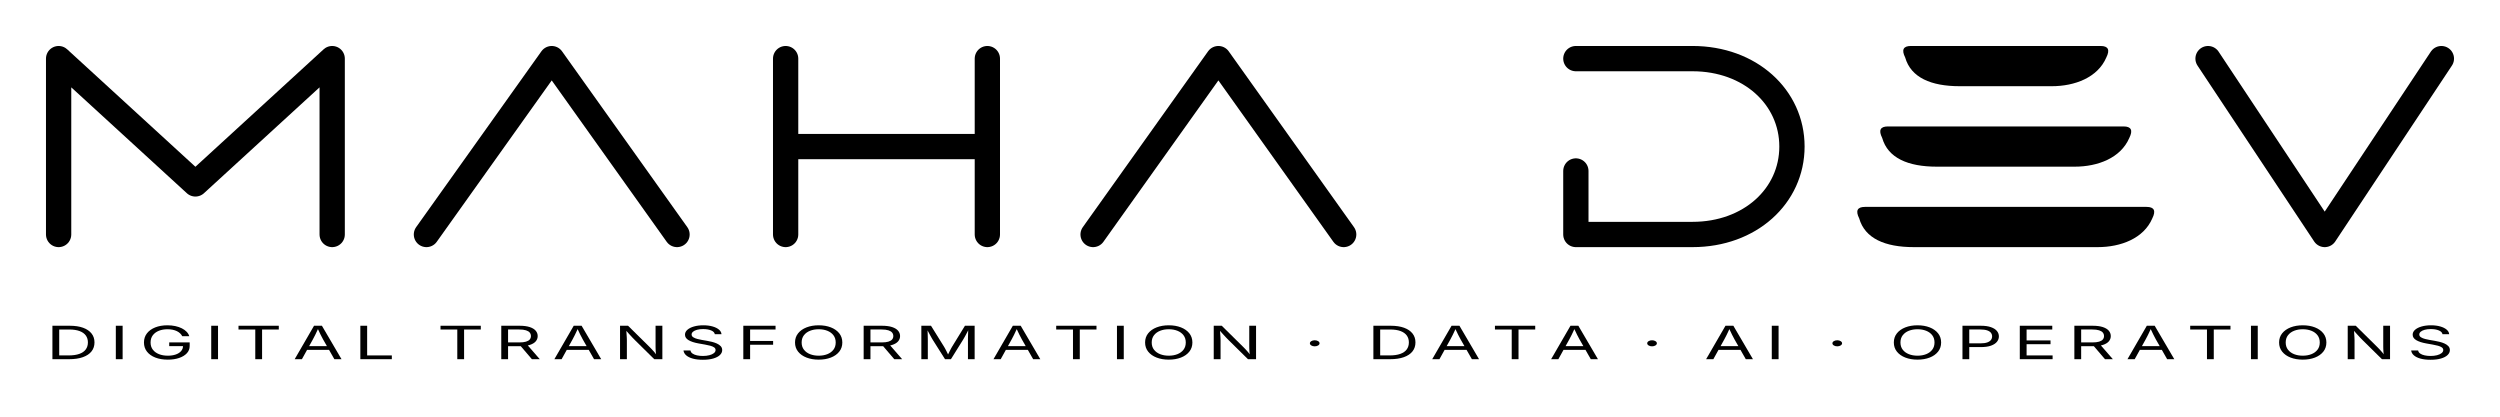
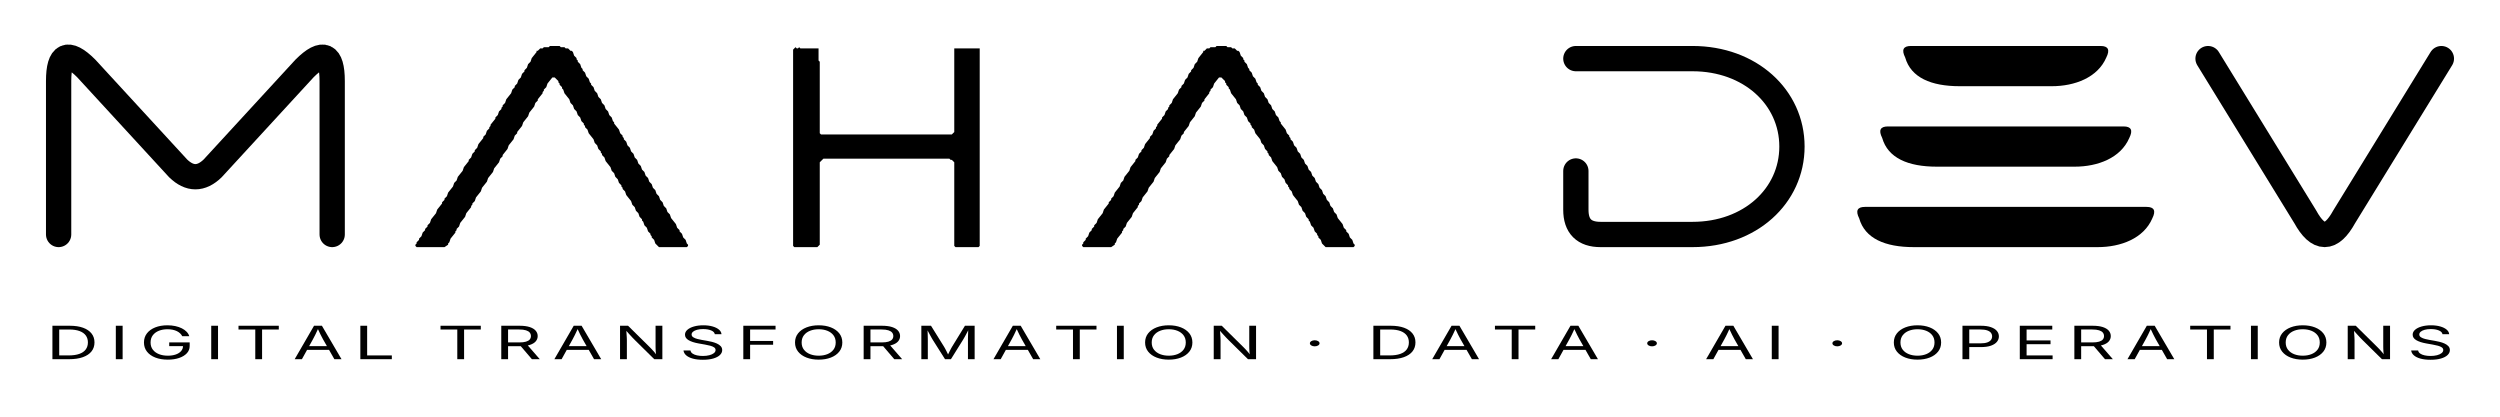
<svg xmlns="http://www.w3.org/2000/svg" width="870" height="145" viewBox="0 0 870 145" role="img" aria-label="MAHA DEV horizontal-descriptor-negro">
  <g transform="translate(16 16) scale(1 1)">
    <g fill="none" stroke="#000000" stroke-width="8.8" stroke-linecap="round" stroke-linejoin="round">
-       <path transform="translate(0 0)" d="M4.4 65.6 V4.4 L52 48 L99.6 4.4 V65.6" />
-       <path transform="translate(128 0)" d="M4.4 65.6 L48 4.4 L91.6 65.6" />
-       <path transform="translate(253 0)" d="M4.4 4.4 V65.6 M74.6 4.4 V65.6 M4.4 35 H74.6" />
-       <path transform="translate(360 0)" d="M4.4 65.6 L48 4.4 L91.6 65.6" />
-       <path transform="translate(528 0)" d="M4.4 4.4 H45 C65 4.4 79.6 17.8 79.6 35 C79.6 52.2 65 65.6 45 65.6 H4.4 V43.5" />
-       <path transform="translate(748 0)" d="M4.4 4.4 L45 65.6 L85.6 4.4" />
+       <path transform="translate(0 0)" d="M4.4 65.6 V12.2 Q4.4 -1.8 14 7.8 L46 42.6 Q52 48.4 58 42.6 L90 7.8 Q99.6 -1.8 99.6 12.2 V65.6" />
+       <path transform="translate(528 0)" d="M4.4 4.4 H45 C65 4.4 79.6 17.8 79.6 35 C79.6 52.2 65 65.6 45 65.6 H13 Q4.4 65.6 4.4 57 V43.5" />
+       <path transform="translate(748 0)" d="M4.4 4.4 L38.2 59.4 Q45 71.8 51.8 59.4 L85.6 4.4" />
+     </g>
+     <g fill="#000000" data-letter-source="alpha">
+       <g transform="translate(128.56 0.4214) scale(0.7 0.7)">
+         <path d="M0.000 98.193 L0.000 98.795 L0.602 99.398 L14.458 99.398 L16.265 98.193 L16.265 97.590 L16.867 96.988 L17.470 95.181 L19.880 92.169 L19.880 91.566 L20.482 90.964 L20.482 90.361 L21.687 89.157 L22.289 87.349 L24.699 84.337 L25.301 82.530 L27.711 79.518 L27.711 78.916 L28.313 78.313 L28.313 77.711 L29.518 76.506 L30.120 74.699 L32.530 71.687 L33.133 69.880 L35.542 66.867 L36.145 65.060 L38.554 62.048 L39.157 60.241 L41.566 57.229 L42.169 55.422 L43.373 54.217 L43.373 53.614 L45.783 50.602 L46.386 48.795 L48.795 45.783 L49.398 43.976 L50.602 42.771 L50.602 42.169 L53.012 39.157 L53.614 37.349 L56.024 34.337 L56.627 32.530 L59.036 29.518 L59.639 27.711 L60.843 26.506 L60.843 25.904 L63.253 22.892 L63.253 22.289 L63.855 21.687 L63.855 21.084 L65.060 19.880 L65.663 18.072 L68.072 15.060 L69.277 15.060 L71.084 16.867 L71.084 17.470 L71.687 18.072 L71.687 18.675 L72.892 19.880 L72.892 20.482 L73.494 21.084 L74.096 22.892 L76.506 25.904 L77.108 27.711 L78.313 28.916 L78.916 30.723 L80.120 31.928 L80.723 33.735 L81.928 34.940 L82.530 36.747 L83.735 37.952 L83.735 38.554 L84.337 39.157 L84.337 39.759 L85.542 40.964 L86.145 42.771 L88.554 45.783 L89.157 47.590 L90.361 48.795 L90.964 50.602 L92.169 51.807 L92.169 52.410 L92.771 53.012 L92.771 53.614 L93.976 54.819 L94.578 56.627 L96.988 59.639 L97.590 61.446 L98.795 62.651 L99.398 64.458 L100.602 65.663 L101.205 67.470 L102.410 68.675 L102.410 69.277 L103.012 69.880 L103.012 70.482 L104.217 71.687 L104.819 73.494 L107.229 76.506 L107.831 78.313 L109.036 79.518 L109.639 81.325 L110.843 82.530 L111.446 84.337 L112.651 85.542 L112.651 86.145 L113.253 86.747 L113.855 88.554 L115.060 89.759 L115.663 91.566 L116.867 92.771 L116.867 93.373 L117.470 93.976 L117.470 94.578 L118.675 95.783 L119.277 97.590 L121.084 99.398 L134.940 99.398 L135.542 98.795 L135.542 98.193 L134.940 97.590 L134.337 95.783 L133.133 94.578 L132.530 92.771 L131.325 91.566 L131.325 90.964 L130.120 89.759 L129.518 87.952 L127.108 84.940 L126.506 83.133 L125.301 81.928 L124.699 80.120 L123.494 78.916 L122.892 77.108 L121.687 75.904 L121.084 74.096 L119.880 72.892 L119.277 71.084 L118.072 69.880 L117.470 68.072 L116.265 66.867 L115.663 65.060 L114.458 63.855 L113.855 62.048 L112.651 60.843 L112.048 59.036 L110.843 57.831 L110.241 56.024 L109.036 54.819 L108.434 53.012 L107.229 51.807 L106.627 50.000 L105.422 48.795 L104.819 46.988 L103.614 45.783 L103.614 45.181 L103.012 44.578 L103.012 43.976 L101.807 42.771 L101.205 40.964 L98.795 37.952 L98.795 37.349 L98.193 36.747 L97.590 34.940 L96.386 33.735 L95.783 31.928 L94.578 30.723 L93.976 28.916 L92.771 27.711 L92.169 25.904 L90.964 24.699 L90.361 22.892 L89.157 21.687 L88.554 19.880 L87.349 18.675 L87.349 18.072 L86.747 17.470 L86.145 15.663 L84.940 14.458 L84.337 12.651 L83.133 11.446 L83.133 10.843 L82.530 10.241 L81.928 8.434 L80.723 7.229 L80.723 6.627 L80.120 6.024 L80.120 5.422 L78.916 4.217 L78.313 2.410 L77.711 1.807 L77.108 1.807 L75.904 0.602 L74.699 0.602 L74.096 0.000 L72.289 0.000 L71.687 -0.602 L66.867 -0.602 L66.265 0.000 L63.855 0.000 L63.253 0.602 L62.048 0.602 L60.843 1.807 L60.241 1.807 L60.241 2.410 L57.831 5.422 L57.229 7.229 L56.024 8.434 L55.422 10.241 L54.217 11.446 L54.217 12.048 L53.012 13.253 L52.410 15.060 L51.205 16.265 L50.602 18.072 L49.398 19.277 L49.398 19.880 L48.193 21.084 L47.590 22.892 L45.181 25.904 L44.578 27.711 L43.373 28.916 L43.373 29.518 L42.771 30.120 L42.771 30.723 L41.566 31.928 L40.964 33.735 L39.759 34.940 L39.759 35.542 L37.349 38.554 L37.349 39.157 L36.747 39.759 L36.747 40.361 L35.542 41.566 L34.940 43.373 L33.735 44.578 L33.735 45.181 L31.325 48.193 L30.723 50.000 L29.518 51.205 L29.518 51.807 L28.313 53.012 L27.711 54.819 L26.506 56.024 L26.506 56.627 L24.096 59.639 L23.494 61.446 L21.084 64.458 L20.482 66.265 L19.277 67.470 L18.675 69.277 L16.265 72.289 L15.663 74.096 L14.458 75.301 L14.458 75.904 L13.253 77.108 L13.253 77.711 L10.843 80.723 L10.241 82.530 L7.831 85.542 L7.229 87.349 L6.024 88.554 L6.024 89.157 L4.819 90.361 L4.819 90.964 L3.614 92.169 L3.012 93.976 L1.807 95.181 L1.807 95.783 L0.602 96.988 L0.602 97.590 Z" />
+       </g>
+       <g transform="translate(360.56 0.4214) scale(0.7 0.7)">
+         <path d="M0.000 98.193 L0.000 98.795 L0.602 99.398 L14.458 99.398 L16.265 98.193 L16.265 97.590 L16.867 96.988 L17.470 95.181 L19.880 92.169 L19.880 91.566 L20.482 90.964 L20.482 90.361 L21.687 89.157 L22.289 87.349 L24.699 84.337 L25.301 82.530 L27.711 79.518 L27.711 78.916 L28.313 78.313 L28.313 77.711 L29.518 76.506 L30.120 74.699 L32.530 71.687 L33.133 69.880 L35.542 66.867 L36.145 65.060 L38.554 62.048 L39.157 60.241 L41.566 57.229 L42.169 55.422 L43.373 54.217 L43.373 53.614 L45.783 50.602 L46.386 48.795 L48.795 45.783 L49.398 43.976 L50.602 42.771 L50.602 42.169 L53.012 39.157 L53.614 37.349 L56.024 34.337 L56.627 32.530 L59.036 29.518 L59.639 27.711 L60.843 26.506 L60.843 25.904 L63.253 22.892 L63.253 22.289 L63.855 21.687 L63.855 21.084 L65.060 19.880 L65.663 18.072 L68.072 15.060 L69.277 15.060 L71.084 16.867 L71.084 17.470 L71.687 18.072 L71.687 18.675 L72.892 19.880 L72.892 20.482 L73.494 21.084 L74.096 22.892 L76.506 25.904 L77.108 27.711 L78.313 28.916 L78.916 30.723 L80.120 31.928 L80.723 33.735 L81.928 34.940 L82.530 36.747 L83.735 37.952 L83.735 38.554 L84.337 39.157 L84.337 39.759 L85.542 40.964 L86.145 42.771 L88.554 45.783 L89.157 47.590 L90.361 48.795 L90.964 50.602 L92.169 51.807 L92.169 52.410 L92.771 53.012 L92.771 53.614 L93.976 54.819 L94.578 56.627 L96.988 59.639 L97.590 61.446 L98.795 62.651 L99.398 64.458 L100.602 65.663 L101.205 67.470 L102.410 68.675 L102.410 69.277 L103.012 69.880 L103.012 70.482 L104.217 71.687 L104.819 73.494 L107.229 76.506 L107.831 78.313 L109.036 79.518 L109.639 81.325 L110.843 82.530 L111.446 84.337 L112.651 85.542 L112.651 86.145 L113.253 86.747 L113.855 88.554 L115.060 89.759 L115.663 91.566 L116.867 92.771 L116.867 93.373 L117.470 93.976 L117.470 94.578 L118.675 95.783 L119.277 97.590 L121.084 99.398 L134.940 99.398 L135.542 98.795 L135.542 98.193 L134.940 97.590 L134.337 95.783 L133.133 94.578 L132.530 92.771 L131.325 91.566 L131.325 90.964 L130.120 89.759 L129.518 87.952 L127.108 84.940 L126.506 83.133 L125.301 81.928 L124.699 80.120 L123.494 78.916 L122.892 77.108 L121.687 75.904 L121.084 74.096 L119.880 72.892 L119.277 71.084 L118.072 69.880 L117.470 68.072 L116.265 66.867 L115.663 65.060 L114.458 63.855 L113.855 62.048 L112.651 60.843 L112.048 59.036 L110.843 57.831 L110.241 56.024 L109.036 54.819 L108.434 53.012 L107.229 51.807 L106.627 50.000 L105.422 48.795 L104.819 46.988 L103.614 45.783 L103.614 45.181 L103.012 44.578 L103.012 43.976 L101.807 42.771 L101.205 40.964 L98.795 37.952 L98.795 37.349 L98.193 36.747 L97.590 34.940 L96.386 33.735 L95.783 31.928 L94.578 30.723 L93.976 28.916 L92.771 27.711 L92.169 25.904 L90.964 24.699 L90.361 22.892 L89.157 21.687 L88.554 19.880 L87.349 18.675 L87.349 18.072 L86.747 17.470 L86.145 15.663 L84.940 14.458 L84.337 12.651 L83.133 11.446 L83.133 10.843 L82.530 10.241 L81.928 8.434 L80.723 7.229 L80.723 6.627 L80.120 6.024 L80.120 5.422 L78.916 4.217 L78.313 2.410 L77.711 1.807 L77.108 1.807 L75.904 0.602 L74.699 0.602 L74.096 0.000 L72.289 0.000 L71.687 -0.602 L66.867 -0.602 L66.265 0.000 L63.855 0.000 L63.253 0.602 L62.048 0.602 L60.843 1.807 L60.241 1.807 L60.241 2.410 L57.831 5.422 L57.229 7.229 L56.024 8.434 L55.422 10.241 L54.217 11.446 L54.217 12.048 L53.012 13.253 L52.410 15.060 L51.205 16.265 L50.602 18.072 L49.398 19.277 L49.398 19.880 L48.193 21.084 L47.590 22.892 L45.181 25.904 L44.578 27.711 L43.373 28.916 L43.373 29.518 L42.771 30.120 L42.771 30.723 L41.566 31.928 L40.964 33.735 L39.759 34.940 L39.759 35.542 L37.349 38.554 L37.349 39.157 L36.747 39.759 L36.747 40.361 L35.542 41.566 L34.940 43.373 L33.735 44.578 L33.735 45.181 L31.325 48.193 L30.723 50.000 L29.518 51.205 L29.518 51.807 L28.313 53.012 L27.711 54.819 L26.506 56.024 L26.506 56.627 L24.096 59.639 L23.494 61.446 L21.084 64.458 L20.482 66.265 L19.277 67.470 L18.675 69.277 L16.265 72.289 L15.663 74.096 L14.458 75.301 L14.458 75.904 L13.253 77.108 L13.253 77.711 L10.843 80.723 L10.241 82.530 L7.831 85.542 L7.229 87.349 L6.024 88.554 L6.024 89.157 L4.819 90.361 L4.819 90.964 L3.614 92.169 L3.012 93.976 L1.807 95.181 L1.807 95.783 L0.602 96.988 L0.602 97.590 Z" />
+       </g>
+       <g transform="translate(260 0.4214) scale(0.7 0.7)">
+         <path transform="translate(-445.783 0)" d="M446.988 0.000 L445.783 1.205 L445.783 98.795 L446.386 99.398 L457.831 99.398 L459.036 98.193 L459.036 57.229 L460.843 55.422 L523.494 55.422 L524.096 56.024 L524.699 56.024 L525.904 57.229 L525.904 98.795 L526.506 99.398 L537.952 99.398 L538.554 98.795 L538.554 0.602 L525.904 0.602 L525.904 42.169 L524.699 43.373 L459.639 43.373 L459.036 42.771 L459.036 7.229 L458.434 6.627 L458.434 0.602 L449.398 0.602 L448.795 0.000 L448.193 0.602 L447.590 0.602 Z " />
+       </g>
    </g>
    <g transform="translate(630 0) scale(1 1)">
      <g fill="#000000">
        <path d="M19 0 H85 Q89 0 87 4 C84 11 76 14 68 14 H36 C26 14 19 11 17 4 Q15 0 19 0 Z" />
        <path d="M11 28 H93 Q97 28 95 32 C92 39 84 42 76 42 H28 C18 42 11 39 9 32 Q7 28 11 28 Z" />
        <path d="M3 56 H101 Q105 56 103 60 C100 67 92 70 84 70 H20 C10 70 3 67 1 60 Q-1 56 3 56 Z" />
      </g>
    </g>
  </g>
  <g transform="translate(16 125) scale(1.593572 1)">
    <path fill="#000000" transform="translate(0.000 0) scale(0.0078125 -0.0078125)" d="M645 0H285V168H633Q815 168 934.5 237.5Q1054 307 1113.0 437.0Q1172 567 1172 748Q1172 927 1113.5 1055.5Q1055 1184 939.5 1253.0Q824 1322 651 1322H277V1490H664Q882 1490 1036.5 1401.0Q1191 1312 1273.5 1145.5Q1356 979 1356 748Q1356 515 1273.0 347.5Q1190 180 1031.0 90.0Q872 0 645 0ZM370 1490V0H180V1490Z" />
    <path fill="#000000" transform="translate(13.847 0) scale(0.0078125 -0.0078125)" d="M370 1490V0H180V1490Z" />
    <path fill="#000000" transform="translate(20.444 0) scale(0.0078125 -0.0078125)" d="M789 -20Q590 -20 440.0 73.0Q290 166 206.0 337.5Q122 509 122 744Q122 981 206.0 1152.5Q290 1324 438.0 1417.0Q586 1510 777 1510Q895 1510 997.5 1475.0Q1100 1440 1181.0 1375.0Q1262 1310 1315.5 1220.5Q1369 1131 1389 1023H1193Q1170 1095 1132.0 1152.0Q1094 1209 1041.5 1250.0Q989 1291 923.0 1312.5Q857 1334 778 1334Q647 1334 540.0 1266.5Q433 1199 370.0 1067.5Q307 936 307 744Q307 554 370.5 423.0Q434 292 543.0 224.0Q652 156 789 156Q915 156 1011.0 209.5Q1107 263 1160.5 361.5Q1214 460 1214 594L1271 583H828V749H1400V586Q1400 401 1321.0 265.0Q1242 129 1104.5 54.5Q967 -20 789 -20Z" />
    <path fill="#000000" transform="translate(34.681 0) scale(0.0078125 -0.0078125)" d="M370 1490V0H180V1490Z" />
    <path fill="#000000" transform="translate(41.278 0) scale(0.0078125 -0.0078125)" d="M98 1322V1490H1224V1322H757V0H567V1322Z" />
    <path fill="#000000" transform="translate(53.906 0) scale(0.0078125 -0.0078125)" d="M52 0 593 1490H813L1361 0H1161L845 884Q816 966 777.5 1088.5Q739 1211 684 1401H720Q666 1209 626.5 1084.5Q587 960 561 884L254 0ZM324 416V582H1089V416Z" />
    <path fill="#000000" transform="translate(67.245 0) scale(0.0078125 -0.0078125)" d="M180 0V1490H370V168H1060V0Z" />
    <path fill="#000000" transform="translate(78.592 0) scale(0.0078125 -0.0078125)" d="" />
    <path fill="#000000" transform="translate(85.392 0) scale(0.0078125 -0.0078125)" d="M98 1322V1490H1224V1322H757V0H567V1322Z" />
    <path fill="#000000" transform="translate(98.020 0) scale(0.0078125 -0.0078125)" d="M180 0V1490H690Q864 1490 976.5 1430.5Q1089 1371 1143.5 1267.0Q1198 1163 1198 1030Q1198 897 1143.5 795.0Q1089 693 977.0 635.5Q865 578 691 578H286V747H682Q800 747 871.5 781.5Q943 816 976.0 879.5Q1009 943 1009 1030Q1009 1119 976.0 1184.5Q943 1250 871.0 1286.5Q799 1323 680 1323H370V0ZM1036 0 676 671H890L1256 0Z" />
    <path fill="#000000" transform="translate(110.617 0) scale(0.0078125 -0.0078125)" d="M52 0 593 1490H813L1361 0H1161L845 884Q816 966 777.5 1088.5Q739 1211 684 1401H720Q666 1209 626.5 1084.5Q587 960 561 884L254 0ZM324 416V582H1089V416Z" />
    <path fill="#000000" transform="translate(123.956 0) scale(0.0078125 -0.0078125)" d="M180 0V1490H404L1010 537Q1034 500 1068.0 442.0Q1102 384 1141.5 311.0Q1181 238 1219 155H1192Q1183 241 1179.0 319.5Q1175 398 1174.0 464.0Q1173 530 1173 576V1490H1363V0H1137L597 848Q560 907 522.5 969.5Q485 1032 437.0 1117.5Q389 1203 318 1329H353Q358 1218 362.0 1124.0Q366 1030 368.5 960.0Q371 890 371 850V0Z" />
    <path fill="#000000" transform="translate(138.311 0) scale(0.0078125 -0.0078125)" d="M657 -26Q496 -26 377.5 26.0Q259 78 192.0 171.5Q125 265 116 390H311Q319 306 368.0 251.5Q417 197 493.5 170.5Q570 144 657 144Q758 144 838.5 177.0Q919 210 966.0 270.0Q1013 330 1013 409Q1013 481 972.5 526.0Q932 571 865.0 600.0Q798 629 718 651L538 702Q358 753 258.0 848.0Q158 943 158 1091Q158 1217 226.0 1311.5Q294 1406 410.0 1458.0Q526 1510 670 1510Q817 1510 930.0 1458.0Q1043 1406 1108.5 1316.5Q1174 1227 1178 1114H992Q979 1223 888.0 1282.5Q797 1342 664 1342Q568 1342 495.5 1310.5Q423 1279 383.0 1224.5Q343 1170 343 1100Q343 1022 391.5 974.5Q440 927 506.5 900.5Q573 874 627 859L776 818Q836 802 908.5 774.0Q981 746 1047.0 699.5Q1113 653 1155.5 581.5Q1198 510 1198 406Q1198 284 1134.5 186.0Q1071 88 950.0 31.0Q829 -26 657 -26Z" />
    <path fill="#000000" transform="translate(150.877 0) scale(0.0078125 -0.0078125)" d="M180 0V1490H1081V1322H370V812H1013V644H370V0Z" />
    <path fill="#000000" transform="translate(162.622 0) scale(0.0078125 -0.0078125)" d="M784 -20Q593 -20 443.5 72.5Q294 165 208.0 336.5Q122 508 122 744Q122 981 208.0 1152.5Q294 1324 443.5 1417.0Q593 1510 784 1510Q975 1510 1124.0 1417.0Q1273 1324 1358.5 1152.5Q1444 981 1444 744Q1444 508 1358.5 336.5Q1273 165 1124.0 72.5Q975 -20 784 -20ZM784 156Q917 156 1024.5 223.5Q1132 291 1195.5 422.5Q1259 554 1259 744Q1259 936 1195.5 1067.5Q1132 1199 1024.5 1266.5Q917 1334 784 1334Q650 1334 542.0 1266.0Q434 1198 370.5 1066.5Q307 935 307 744Q307 554 370.5 423.0Q434 292 542.0 224.0Q650 156 784 156Z" />
    <path fill="#000000" transform="translate(177.156 0) scale(0.0078125 -0.0078125)" d="M180 0V1490H690Q864 1490 976.5 1430.5Q1089 1371 1143.5 1267.0Q1198 1163 1198 1030Q1198 897 1143.5 795.0Q1089 693 977.0 635.5Q865 578 691 578H286V747H682Q800 747 871.5 781.5Q943 816 976.0 879.5Q1009 943 1009 1030Q1009 1119 976.0 1184.5Q943 1250 871.0 1286.5Q799 1323 680 1323H370V0ZM1036 0 676 671H890L1256 0Z" />
    <path fill="#000000" transform="translate(189.753 0) scale(0.0078125 -0.0078125)" d="M180 0V1490H450L817 550Q830 517 846.5 467.5Q863 418 881.5 360.0Q900 302 917.0 244.5Q934 187 947 138H905Q919 184 936.0 240.5Q953 297 971.5 355.5Q990 414 1007.0 465.0Q1024 516 1037 550L1399 1490H1670V0H1483V851Q1483 897 1483.5 956.0Q1484 1015 1485.5 1080.0Q1487 1145 1488.5 1212.0Q1490 1279 1491 1342H1507Q1486 1273 1462.5 1201.5Q1439 1130 1416.5 1063.5Q1394 997 1374.0 942.0Q1354 887 1340 851L1007 0H842L504 851Q490 886 471.0 939.5Q452 993 429.5 1058.5Q407 1124 383.0 1196.5Q359 1269 334 1342H352Q354 1286 355.5 1221.0Q357 1156 358.0 1089.5Q359 1023 360.0 961.5Q361 900 361 851V0Z" />
    <path fill="#000000" transform="translate(206.506 0) scale(0.0078125 -0.0078125)" d="M52 0 593 1490H813L1361 0H1161L845 884Q816 966 777.5 1088.5Q739 1211 684 1401H720Q666 1209 626.5 1084.5Q587 960 561 884L254 0ZM324 416V582H1089V416Z" />
    <path fill="#000000" transform="translate(219.845 0) scale(0.0078125 -0.0078125)" d="M98 1322V1490H1224V1322H757V0H567V1322Z" />
    <path fill="#000000" transform="translate(232.473 0) scale(0.0078125 -0.0078125)" d="M370 1490V0H180V1490Z" />
    <path fill="#000000" transform="translate(239.070 0) scale(0.0078125 -0.0078125)" d="M784 -20Q593 -20 443.5 72.5Q294 165 208.0 336.5Q122 508 122 744Q122 981 208.0 1152.5Q294 1324 443.5 1417.0Q593 1510 784 1510Q975 1510 1124.0 1417.0Q1273 1324 1358.5 1152.5Q1444 981 1444 744Q1444 508 1358.5 336.5Q1273 165 1124.0 72.5Q975 -20 784 -20ZM784 156Q917 156 1024.5 223.5Q1132 291 1195.5 422.5Q1259 554 1259 744Q1259 936 1195.5 1067.5Q1132 1199 1024.5 1266.5Q917 1334 784 1334Q650 1334 542.0 1266.0Q434 1198 370.5 1066.5Q307 935 307 744Q307 554 370.5 423.0Q434 292 542.0 224.0Q650 156 784 156Z" />
    <path fill="#000000" transform="translate(253.605 0) scale(0.0078125 -0.0078125)" d="M180 0V1490H404L1010 537Q1034 500 1068.0 442.0Q1102 384 1141.5 311.0Q1181 238 1219 155H1192Q1183 241 1179.0 319.5Q1175 398 1174.0 464.0Q1173 530 1173 576V1490H1363V0H1137L597 848Q560 907 522.5 969.5Q485 1032 437.0 1117.5Q389 1203 318 1329H353Q358 1218 362.0 1124.0Q366 1030 368.5 960.0Q371 890 371 850V0Z" />
    <path fill="#000000" transform="translate(267.959 0) scale(0.0078125 -0.0078125)" d="" />
    <path fill="#000000" transform="translate(274.759 0) scale(0.0078125 -0.0078125)" d="M295 573Q239 573 199.5 612.5Q160 652 160 708Q160 764 199.5 803.5Q239 843 295 843Q351 843 390.5 803.5Q430 764 430 708Q430 652 390.5 612.5Q351 573 295 573Z" />
    <path fill="#000000" transform="translate(281.669 0) scale(0.0078125 -0.0078125)" d="" />
    <path fill="#000000" transform="translate(288.469 0) scale(0.0078125 -0.0078125)" d="M645 0H285V168H633Q815 168 934.5 237.5Q1054 307 1113.0 437.0Q1172 567 1172 748Q1172 927 1113.5 1055.5Q1055 1184 939.5 1253.0Q824 1322 651 1322H277V1490H664Q882 1490 1036.5 1401.0Q1191 1312 1273.5 1145.5Q1356 979 1356 748Q1356 515 1273.0 347.5Q1190 180 1031.0 90.0Q872 0 645 0ZM370 1490V0H180V1490Z" />
    <path fill="#000000" transform="translate(302.316 0) scale(0.0078125 -0.0078125)" d="M52 0 593 1490H813L1361 0H1161L845 884Q816 966 777.5 1088.5Q739 1211 684 1401H720Q666 1209 626.5 1084.5Q587 960 561 884L254 0ZM324 416V582H1089V416Z" />
    <path fill="#000000" transform="translate(315.655 0) scale(0.0078125 -0.0078125)" d="M98 1322V1490H1224V1322H757V0H567V1322Z" />
    <path fill="#000000" transform="translate(328.283 0) scale(0.0078125 -0.0078125)" d="M52 0 593 1490H813L1361 0H1161L845 884Q816 966 777.5 1088.5Q739 1211 684 1401H720Q666 1209 626.5 1084.5Q587 960 561 884L254 0ZM324 416V582H1089V416Z" />
    <path fill="#000000" transform="translate(341.622 0) scale(0.0078125 -0.0078125)" d="" />
    <path fill="#000000" transform="translate(348.422 0) scale(0.0078125 -0.0078125)" d="M295 573Q239 573 199.5 612.5Q160 652 160 708Q160 764 199.5 803.5Q239 843 295 843Q351 843 390.5 803.5Q430 764 430 708Q430 652 390.5 612.5Q351 573 295 573Z" />
    <path fill="#000000" transform="translate(355.331 0) scale(0.0078125 -0.0078125)" d="" />
    <path fill="#000000" transform="translate(362.131 0) scale(0.0078125 -0.0078125)" d="M52 0 593 1490H813L1361 0H1161L845 884Q816 966 777.5 1088.5Q739 1211 684 1401H720Q666 1209 626.5 1084.5Q587 960 561 884L254 0ZM324 416V582H1089V416Z" />
    <path fill="#000000" transform="translate(375.470 0) scale(0.0078125 -0.0078125)" d="M370 1490V0H180V1490Z" />
    <path fill="#000000" transform="translate(382.067 0) scale(0.0078125 -0.0078125)" d="" />
    <path fill="#000000" transform="translate(388.867 0) scale(0.0078125 -0.0078125)" d="M295 573Q239 573 199.5 612.5Q160 652 160 708Q160 764 199.5 803.5Q239 843 295 843Q351 843 390.5 803.5Q430 764 430 708Q430 652 390.5 612.5Q351 573 295 573Z" />
    <path fill="#000000" transform="translate(395.777 0) scale(0.0078125 -0.0078125)" d="" />
    <path fill="#000000" transform="translate(402.577 0) scale(0.0078125 -0.0078125)" d="M784 -20Q593 -20 443.5 72.5Q294 165 208.0 336.5Q122 508 122 744Q122 981 208.0 1152.5Q294 1324 443.5 1417.0Q593 1510 784 1510Q975 1510 1124.0 1417.0Q1273 1324 1358.5 1152.5Q1444 981 1444 744Q1444 508 1358.5 336.5Q1273 165 1124.0 72.5Q975 -20 784 -20ZM784 156Q917 156 1024.5 223.5Q1132 291 1195.5 422.5Q1259 554 1259 744Q1259 936 1195.5 1067.5Q1132 1199 1024.5 1266.5Q917 1334 784 1334Q650 1334 542.0 1266.0Q434 1198 370.5 1066.5Q307 935 307 744Q307 554 370.5 423.0Q434 292 542.0 224.0Q650 156 784 156Z" />
    <path fill="#000000" transform="translate(417.111 0) scale(0.0078125 -0.0078125)" d="M180 0V1490H690Q864 1490 976.5 1426.5Q1089 1363 1143.5 1256.0Q1198 1149 1198 1016Q1198 883 1143.5 775.0Q1089 667 977.0 603.0Q865 539 691 539H330V706H682Q800 706 872.0 746.5Q944 787 976.5 857.5Q1009 928 1009 1016Q1009 1104 976.5 1173.5Q944 1243 871.5 1283.0Q799 1323 680 1323H370V0Z" />
    <path fill="#000000" transform="translate(429.630 0) scale(0.0078125 -0.0078125)" d="M180 0V1490H1088V1322H370V836H1039V668H370V168H1097V0Z" />
    <path fill="#000000" transform="translate(441.547 0) scale(0.0078125 -0.0078125)" d="M180 0V1490H690Q864 1490 976.5 1430.5Q1089 1371 1143.5 1267.0Q1198 1163 1198 1030Q1198 897 1143.5 795.0Q1089 693 977.0 635.5Q865 578 691 578H286V747H682Q800 747 871.5 781.5Q943 816 976.0 879.5Q1009 943 1009 1030Q1009 1119 976.0 1184.5Q943 1250 871.0 1286.5Q799 1323 680 1323H370V0ZM1036 0 676 671H890L1256 0Z" />
    <path fill="#000000" transform="translate(454.144 0) scale(0.0078125 -0.0078125)" d="M52 0 593 1490H813L1361 0H1161L845 884Q816 966 777.5 1088.5Q739 1211 684 1401H720Q666 1209 626.5 1084.5Q587 960 561 884L254 0ZM324 416V582H1089V416Z" />
    <path fill="#000000" transform="translate(467.483 0) scale(0.0078125 -0.0078125)" d="M98 1322V1490H1224V1322H757V0H567V1322Z" />
    <path fill="#000000" transform="translate(480.111 0) scale(0.0078125 -0.0078125)" d="M370 1490V0H180V1490Z" />
    <path fill="#000000" transform="translate(486.708 0) scale(0.0078125 -0.0078125)" d="M784 -20Q593 -20 443.5 72.5Q294 165 208.0 336.5Q122 508 122 744Q122 981 208.0 1152.5Q294 1324 443.5 1417.0Q593 1510 784 1510Q975 1510 1124.0 1417.0Q1273 1324 1358.5 1152.5Q1444 981 1444 744Q1444 508 1358.5 336.5Q1273 165 1124.0 72.5Q975 -20 784 -20ZM784 156Q917 156 1024.5 223.5Q1132 291 1195.5 422.5Q1259 554 1259 744Q1259 936 1195.5 1067.5Q1132 1199 1024.5 1266.5Q917 1334 784 1334Q650 1334 542.0 1266.0Q434 1198 370.5 1066.5Q307 935 307 744Q307 554 370.5 423.0Q434 292 542.0 224.0Q650 156 784 156Z" />
    <path fill="#000000" transform="translate(501.242 0) scale(0.0078125 -0.0078125)" d="M180 0V1490H404L1010 537Q1034 500 1068.0 442.0Q1102 384 1141.5 311.0Q1181 238 1219 155H1192Q1183 241 1179.0 319.5Q1175 398 1174.0 464.0Q1173 530 1173 576V1490H1363V0H1137L597 848Q560 907 522.5 969.5Q485 1032 437.0 1117.5Q389 1203 318 1329H353Q358 1218 362.0 1124.0Q366 1030 368.5 960.0Q371 890 371 850V0Z" />
    <path fill="#000000" transform="translate(515.597 0) scale(0.0078125 -0.0078125)" d="M657 -26Q496 -26 377.5 26.0Q259 78 192.0 171.5Q125 265 116 390H311Q319 306 368.0 251.5Q417 197 493.5 170.5Q570 144 657 144Q758 144 838.5 177.0Q919 210 966.0 270.0Q1013 330 1013 409Q1013 481 972.5 526.0Q932 571 865.0 600.0Q798 629 718 651L538 702Q358 753 258.0 848.0Q158 943 158 1091Q158 1217 226.0 1311.5Q294 1406 410.0 1458.0Q526 1510 670 1510Q817 1510 930.0 1458.0Q1043 1406 1108.5 1316.5Q1174 1227 1178 1114H992Q979 1223 888.0 1282.5Q797 1342 664 1342Q568 1342 495.5 1310.5Q423 1279 383.0 1224.5Q343 1170 343 1100Q343 1022 391.5 974.5Q440 927 506.5 900.5Q573 874 627 859L776 818Q836 802 908.5 774.0Q981 746 1047.0 699.5Q1113 653 1155.5 581.5Q1198 510 1198 406Q1198 284 1134.5 186.0Q1071 88 950.0 31.0Q829 -26 657 -26Z" />
  </g>
</svg>
